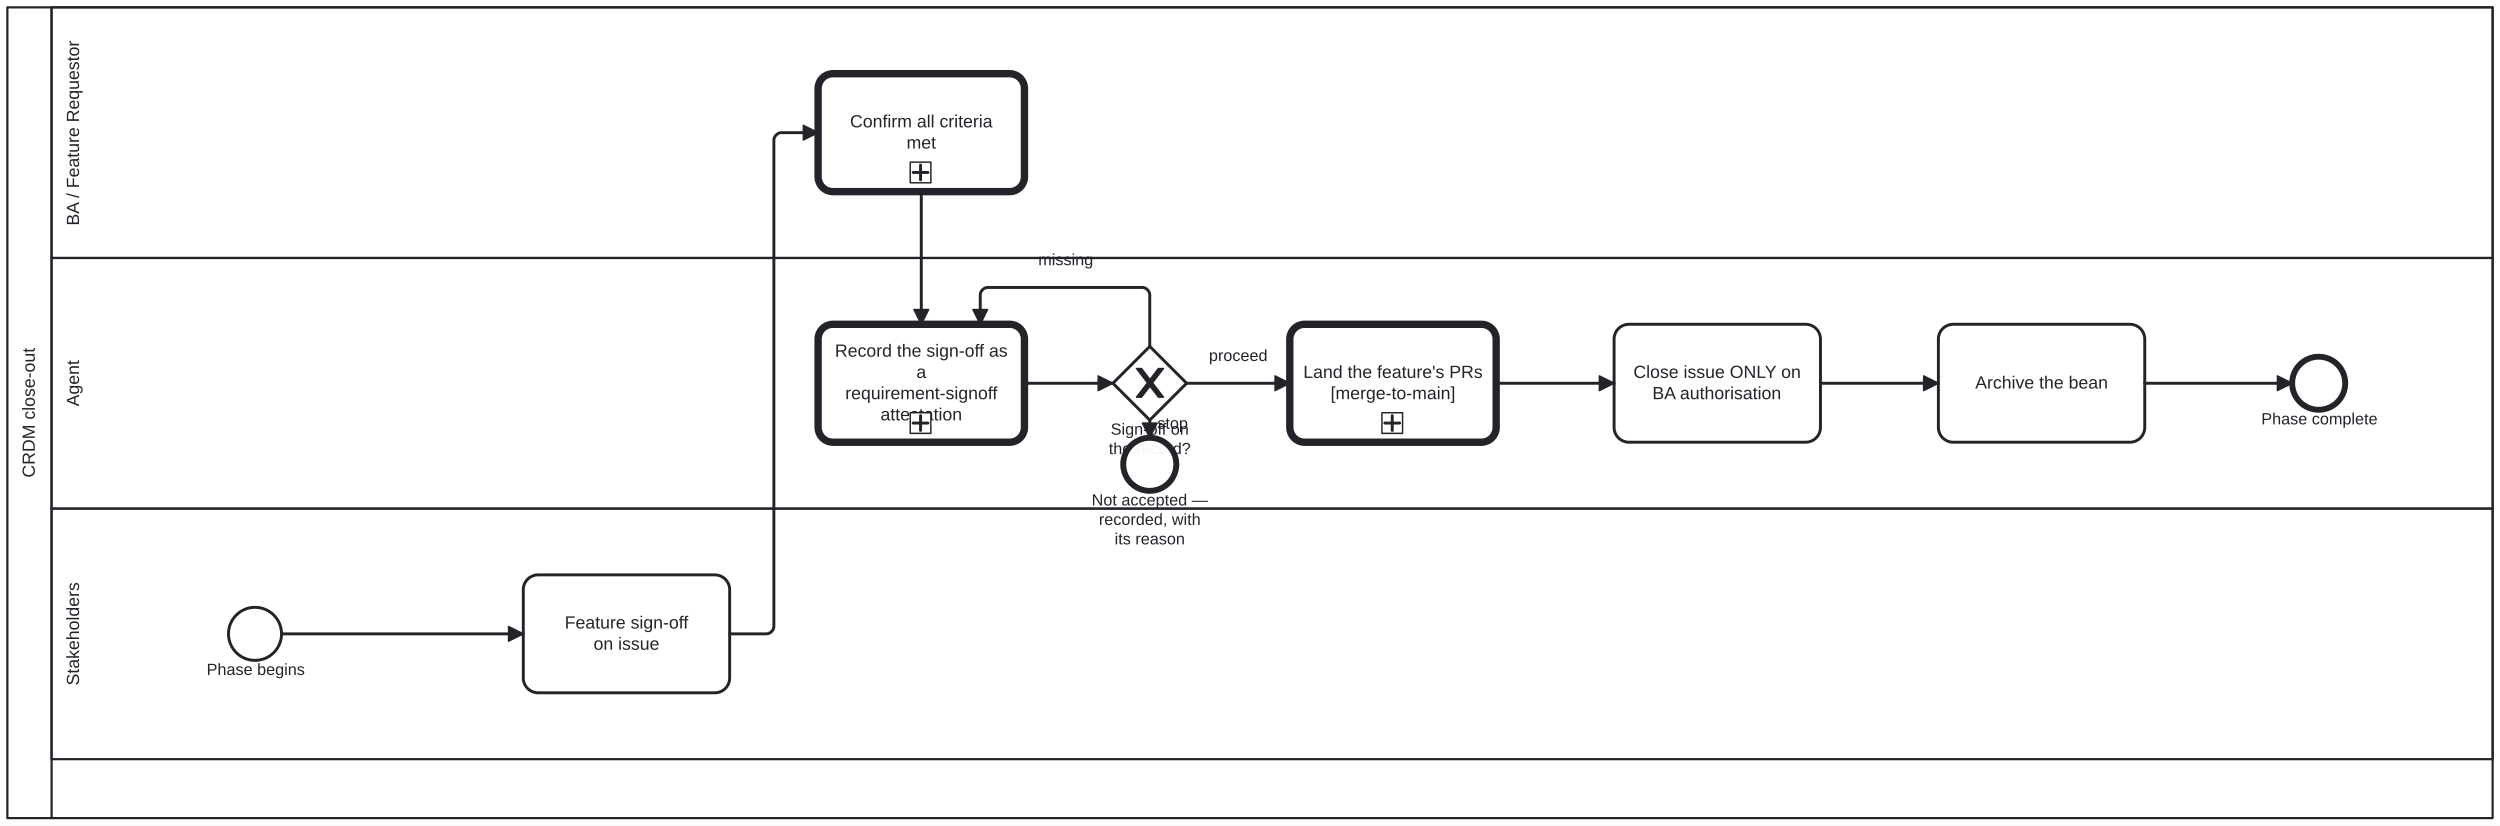
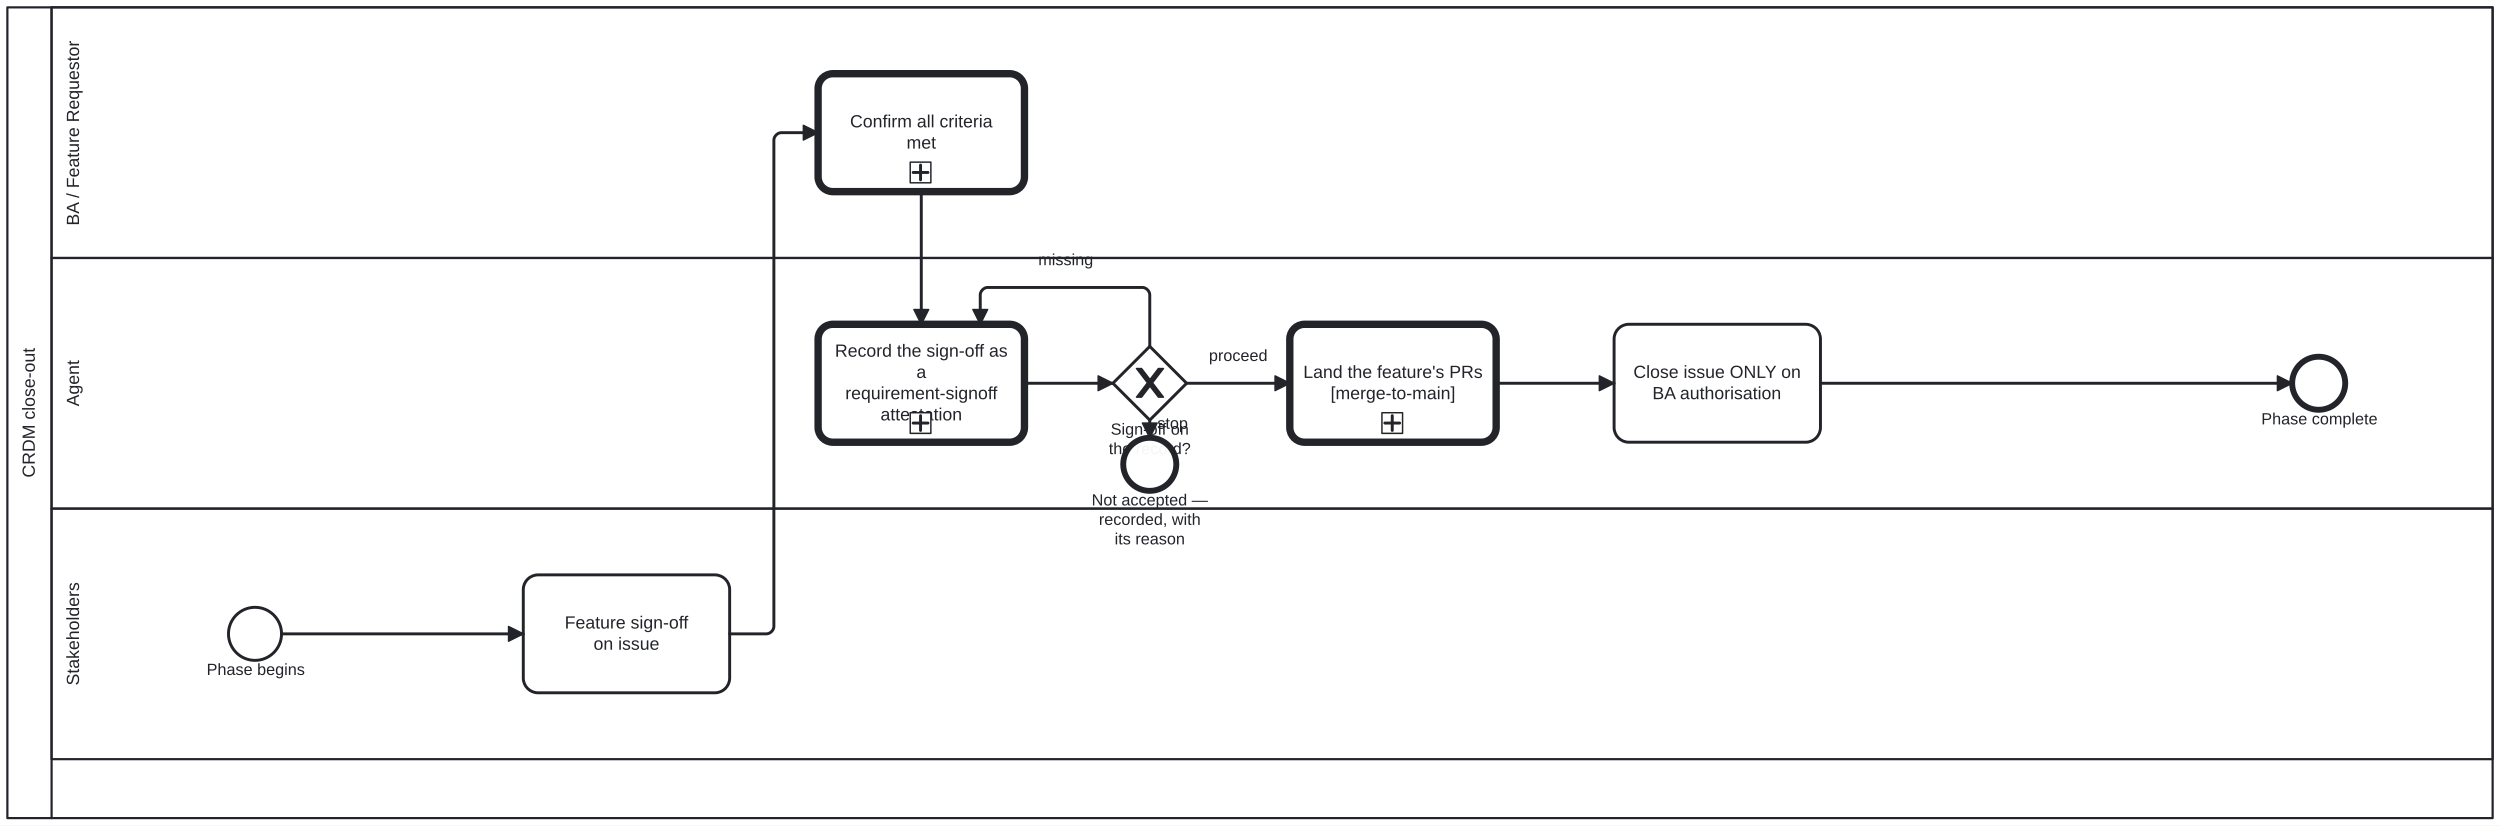
<svg xmlns="http://www.w3.org/2000/svg" width="100%" style="max-width:100%;height:auto" viewBox="155 75 1696 560" version="1.1">
  <rect x="155" y="75" width="1696" height="560" fill="#ffffff" />
  <g class="djs-group">
    <g class="djs-element djs-shape" data-element-id="Participant_Process_CRDM_Close" style="display: block;" transform="matrix(1 0 0 1 160 80)">
      <g class="djs-visual">
        <rect x="0" y="0" width="1686" height="550" rx="0" ry="0" style="stroke-linecap: round; stroke-linejoin: round; stroke: rgb(34, 36, 42); stroke-width: 1.5px; fill: white; fill-opacity: 0.95;" />
        <path style="fill: none; stroke-linecap: round; stroke-linejoin: round; stroke: rgb(34, 36, 42); stroke-width: 1.5px;" d="M30,0L30,550" />
        <text lineHeight="1.2" class="djs-label" style="font-family: Arial, sans-serif; font-size: 12px; font-weight: normal; fill: rgb(34, 36, 42);" transform="matrix(-1.83697e-16 -1 1 -1.83697e-16 0 550)">
          <tspan x="230.99" y="18.6">CRDM close-out</tspan>
        </text>
      </g>
      <rect class="djs-hit djs-hit-all" x="0" y="0" width="1686" height="550" style="fill: none; stroke-opacity: 0; stroke: white; stroke-width: 15px;" />
    </g>
    <g class="djs-children">
      <g class="djs-group">
        <g class="djs-element djs-shape" data-element-id="Lane_Stakeholders" style="display: block;" transform="matrix(1 0 0 1 190 420)">
          <g class="djs-visual">
            <rect x="0" y="0" width="1656" height="170" rx="0" ry="0" style="stroke-linecap: round; stroke-linejoin: round; stroke: rgb(34, 36, 42); stroke-width: 1.5px; fill: white; fill-opacity: 0.25;" />
            <text lineHeight="1.2" class="djs-label" style="font-family: Arial, sans-serif; font-size: 12px; font-weight: normal; fill: rgb(34, 36, 42);" transform="matrix(-1.83697e-16 -1 1 -1.83697e-16 0 170)">
              <tspan x="49.979" y="18.6">Stakeholders</tspan>
            </text>
          </g>
          <rect class="djs-hit djs-hit-all" x="0" y="0" width="1656" height="170" style="fill: none; stroke-opacity: 0; stroke: white; stroke-width: 15px;" />
        </g>
      </g>
      <g class="djs-group">
        <g class="djs-element djs-shape" data-element-id="Lane_Agent" style="display: block;" transform="matrix(1 0 0 1 190 250)">
          <g class="djs-visual">
            <rect x="0" y="0" width="1656" height="170" rx="0" ry="0" style="stroke-linecap: round; stroke-linejoin: round; stroke: rgb(34, 36, 42); stroke-width: 1.5px; fill: white; fill-opacity: 0.25;" />
            <text lineHeight="1.2" class="djs-label" style="font-family: Arial, sans-serif; font-size: 12px; font-weight: normal; fill: rgb(34, 36, 42);" transform="matrix(-1.83697e-16 -1 1 -1.83697e-16 0 170)">
              <tspan x="69.32" y="18.6">Agent</tspan>
            </text>
          </g>
          <rect class="djs-hit djs-hit-all" x="0" y="0" width="1656" height="170" style="fill: none; stroke-opacity: 0; stroke: white; stroke-width: 15px;" />
        </g>
      </g>
      <g class="djs-group">
        <g class="djs-element djs-shape" data-element-id="Lane_BA" style="display: block;" transform="matrix(1 0 0 1 190 80)">
          <g class="djs-visual">
            <rect x="0" y="0" width="1656" height="170" rx="0" ry="0" style="stroke-linecap: round; stroke-linejoin: round; stroke: rgb(34, 36, 42); stroke-width: 1.5px; fill: white; fill-opacity: 0.25;" />
            <text lineHeight="1.2" class="djs-label" style="font-family: Arial, sans-serif; font-size: 12px; font-weight: normal; fill: rgb(34, 36, 42);" transform="matrix(-1.83697e-16 -1 1 -1.83697e-16 0 170)">
              <tspan x="21.968" y="18.6">BA / Feature Requestor</tspan>
            </text>
          </g>
          <rect class="djs-hit djs-hit-all" x="0" y="0" width="1656" height="170" style="fill: none; stroke-opacity: 0; stroke: white; stroke-width: 15px;" />
        </g>
      </g>
      <g class="djs-group">
        <g class="djs-element djs-shape" data-element-id="Start_Process_CRDM_Close" style="display: block;" transform="matrix(1 0 0 1 310 487)">
          <g class="djs-visual">
            <circle cx="18" cy="18" r="18" style="stroke-linecap: round; stroke-linejoin: round; stroke: rgb(34, 36, 42); stroke-width: 2px; fill: white; fill-opacity: 0.95;" />
          </g>
          <rect class="djs-hit djs-hit-all" x="0" y="0" width="36" height="36" style="fill: none; stroke-opacity: 0; stroke: white; stroke-width: 15px;" />
        </g>
      </g>
      <g class="djs-group">
        <g class="djs-element djs-shape" data-element-id="Start_Process_CRDM_Close_label" style="display: block;" transform="matrix(1 0 0 1 295 523)">
          <g class="djs-visual">
            <text lineHeight="1.2" class="djs-label" style="font-family: Arial, sans-serif; font-size: 11px; font-weight: normal; fill: rgb(34, 36, 42);">
              <tspan x="0.17" y="9.9">Phase begins</tspan>
            </text>
          </g>
          <rect class="djs-hit djs-hit-all" x="0" y="0" width="67" height="14" style="fill: none; stroke-opacity: 0; stroke: white; stroke-width: 15px;" />
        </g>
      </g>
      <g class="djs-group">
        <g class="djs-element djs-shape" data-element-id="S_FeatureSignoff" style="display: block;" transform="matrix(1 0 0 1 510 465)">
          <g class="djs-visual">
            <rect x="0" y="0" width="140" height="80" rx="10" ry="10" style="stroke-linecap: round; stroke-linejoin: round; stroke: rgb(34, 36, 42); stroke-width: 2px; fill: white; fill-opacity: 0.95;" />
            <text lineHeight="1.2" class="djs-label" style="font-family: Arial, sans-serif; font-size: 12px; font-weight: normal; fill: rgb(34, 36, 42);">
              <tspan x="28.088" y="36.4">Feature sign-off</tspan>
              <tspan x="47.652" y="50.8">on issue</tspan>
            </text>
          </g>
          <rect class="djs-hit djs-hit-all" x="0" y="0" width="140" height="80" style="fill: none; stroke-opacity: 0; stroke: white; stroke-width: 15px;" />
        </g>
      </g>
      <g class="djs-group">
        <a class="fa-subprocess-link" href="https://litlfred.github.io/folio-assistant/cat-harness/process/Process_Adjudication" target="_top">
          <g class="djs-element djs-shape" data-element-id="BA_Confirm" style="display: block;" transform="matrix(1 0 0 1 710 125)">
            <g class="djs-visual">
              <rect x="0" y="0" width="140" height="80" rx="10" ry="10" style="stroke-linecap: round; stroke-linejoin: round; stroke: rgb(34, 36, 42); stroke-width: 5px; fill: white; fill-opacity: 0.95;" />
              <text lineHeight="1.2" class="djs-label" style="font-family: Arial, sans-serif; font-size: 12px; font-weight: normal; fill: rgb(34, 36, 42);">
                <tspan x="21.657" y="36.4">Confirm all criteria</tspan>
                <tspan x="59.998" y="50.8">met</tspan>
              </text>
              <rect x="0" y="0" width="14" height="14" rx="0" ry="0" style="stroke-linecap: round; stroke-linejoin: round; stroke: rgb(34, 36, 42); stroke-width: 1px; fill: white;" transform="matrix(1 0 0 1 62.5 60)" />
              <path data-marker="sub-process" d="m62.5,60 m 7,2 l 0,10 m -5,-5 l 10,0" style="fill: white; stroke-linecap: round; stroke-linejoin: round; stroke: rgb(34, 36, 42); stroke-width: 2px;" />
            </g>
            <rect class="djs-hit djs-hit-all" x="0" y="0" width="140" height="80" style="fill: none; stroke-opacity: 0; stroke: white; stroke-width: 15px;" />
          </g>
        </a>
      </g>
      <g class="djs-group">
        <g class="djs-element djs-shape" data-element-id="A_RecordSignoff" style="display: block;" transform="matrix(1 0 0 1 710 295)">
          <g class="djs-visual">
            <rect x="0" y="0" width="140" height="80" rx="10" ry="10" style="stroke-linecap: round; stroke-linejoin: round; stroke: rgb(34, 36, 42); stroke-width: 5px; fill: white; fill-opacity: 0.95;" />
            <text lineHeight="1.2" class="djs-label" style="font-family: Arial, sans-serif; font-size: 12px; font-weight: normal; fill: rgb(34, 36, 42);">
              <tspan x="11.412" y="22">Record the sign-off as </tspan>
              <tspan x="66.663" y="36.4">a</tspan>
              <tspan x="18.417" y="50.8">requirement-signoff </tspan>
              <tspan x="42.314" y="65.2">attestation</tspan>
            </text>
            <rect x="0" y="0" width="14" height="14" rx="0" ry="0" style="stroke-linecap: round; stroke-linejoin: round; stroke: rgb(34, 36, 42); stroke-width: 1px; fill: white;" transform="matrix(1 0 0 1 62.5 60)" />
            <path data-marker="sub-process" d="m62.5,60 m 7,2 l 0,10 m -5,-5 l 10,0" style="fill: white; stroke-linecap: round; stroke-linejoin: round; stroke: rgb(34, 36, 42); stroke-width: 2px;" />
          </g>
          <rect class="djs-hit djs-hit-all" x="0" y="0" width="140" height="80" style="fill: none; stroke-opacity: 0; stroke: white; stroke-width: 15px;" />
        </g>
      </g>
      <g class="djs-group">
        <g class="djs-element djs-shape" data-element-id="GW_SignoffRecorded" style="display: block;" transform="matrix(1 0 0 1 910 310)">
          <g class="djs-visual">
            <polygon points="25,0 50,25 25,50 0,25" style="stroke-linecap: round; stroke-linejoin: round; stroke: rgb(34, 36, 42); stroke-width: 2px; fill: white; fill-opacity: 0.95;" />
            <path d="m 16,15 7.429,9.714 -7.429,9.714 3.429,0 5.714,-7.464 5.714,7.464 3.429,0 -7.429,-9.714 7.429,-9.714 -3.429,0 -5.714,7.464 -5.714,-7.464 -3.429,0 z" style="fill: rgb(34, 36, 42); stroke-linecap: round; stroke-linejoin: round; stroke: rgb(34, 36, 42); stroke-width: 1px;" />
          </g>
          <rect class="djs-hit djs-hit-all" x="0" y="0" width="50" height="50" style="fill: none; stroke-opacity: 0; stroke: white; stroke-width: 15px;" />
        </g>
      </g>
      <g class="djs-group">
        <g class="djs-element djs-shape" data-element-id="GW_SignoffRecorded_label" style="display: block;" transform="matrix(1 0 0 1 899 360)">
          <g class="djs-visual">
            <text lineHeight="1.2" class="djs-label" style="font-family: Arial, sans-serif; font-size: 11px; font-weight: normal; fill: rgb(34, 36, 42);">
              <tspan x="9.499" y="9.9">Sign-off on </tspan>
              <tspan x="8.178" y="23.1">the record?</tspan>
            </text>
          </g>
          <rect class="djs-hit djs-hit-all" x="0" y="0" width="72" height="27" style="fill: none; stroke-opacity: 0; stroke: white; stroke-width: 15px;" />
        </g>
      </g>
      <g class="djs-group">
        <g class="djs-element djs-shape" data-element-id="End_NotAccepted" style="display: block;" transform="matrix(1 0 0 1 917 372)">
          <g class="djs-visual">
            <circle cx="18" cy="18" r="18" style="stroke-linecap: round; stroke-linejoin: round; stroke: rgb(34, 36, 42); stroke-width: 4px; fill: white; fill-opacity: 0.95;" />
          </g>
          <rect class="djs-hit djs-hit-all" x="0" y="0" width="36" height="36" style="fill: none; stroke-opacity: 0; stroke: white; stroke-width: 15px;" />
        </g>
      </g>
      <g class="djs-group">
        <g class="djs-element djs-shape" data-element-id="End_NotAccepted_label" style="display: block;" transform="matrix(1 0 0 1 893 408)">
          <g class="djs-visual">
            <text lineHeight="1.2" class="djs-label" style="font-family: Arial, sans-serif; font-size: 11px; font-weight: normal; fill: rgb(34, 36, 42);">
              <tspan x="2.563" y="9.9">Not accepted — </tspan>
              <tspan x="7.456" y="23.1">recorded, with </tspan>
              <tspan x="18.155" y="36.3">its reason</tspan>
            </text>
          </g>
          <rect class="djs-hit djs-hit-all" x="0" y="0" width="84" height="40" style="fill: none; stroke-opacity: 0; stroke: white; stroke-width: 15px;" />
        </g>
      </g>
      <g class="djs-group">
        <a class="fa-subprocess-link" href="https://litlfred.github.io/folio-assistant/cat-harness/process/Process_MergeToMain" target="_top">
          <g class="djs-element djs-shape" data-element-id="Call_MergeToMain" style="display: block;" transform="matrix(1 0 0 1 1030 295)">
            <g class="djs-visual">
              <rect x="0" y="0" width="140" height="80" rx="10" ry="10" style="stroke-linecap: round; stroke-linejoin: round; stroke: rgb(34, 36, 42); stroke-width: 5px; fill: white; fill-opacity: 0.95;" />
              <text lineHeight="1.2" class="djs-label" style="font-family: Arial, sans-serif; font-size: 12px; font-weight: normal; fill: rgb(34, 36, 42);">
                <tspan x="9.15" y="36.4">Land the feature's PRs</tspan>
                <tspan x="27.654" y="50.8">[merge-to-main]</tspan>
              </text>
              <rect x="0" y="0" width="14" height="14" rx="0" ry="0" style="stroke-linecap: round; stroke-linejoin: round; stroke: rgb(34, 36, 42); stroke-width: 1px; fill: white;" transform="matrix(1 0 0 1 62.5 60)" />
              <path data-marker="sub-process" d="m62.5,60 m 7,2 l 0,10 m -5,-5 l 10,0" style="fill: white; stroke-linecap: round; stroke-linejoin: round; stroke: rgb(34, 36, 42); stroke-width: 2px;" />
            </g>
            <rect class="djs-hit djs-hit-all" x="0" y="0" width="140" height="80" style="fill: none; stroke-opacity: 0; stroke: white; stroke-width: 15px;" />
          </g>
        </a>
      </g>
      <g class="djs-group">
        <g class="djs-element djs-shape" data-element-id="A_Close" style="display: block;" transform="matrix(1 0 0 1 1250 295)">
          <g class="djs-visual">
            <rect x="0" y="0" width="140" height="80" rx="10" ry="10" style="stroke-linecap: round; stroke-linejoin: round; stroke: rgb(34, 36, 42); stroke-width: 2px; fill: white; fill-opacity: 0.95;" />
            <text lineHeight="1.2" class="djs-label" style="font-family: Arial, sans-serif; font-size: 12px; font-weight: normal; fill: rgb(34, 36, 42);">
              <tspan x="13.085" y="36.4">Close issue ONLY on</tspan>
              <tspan x="25.973" y="50.8">BA authorisation</tspan>
            </text>
          </g>
          <rect class="djs-hit djs-hit-all" x="0" y="0" width="140" height="80" style="fill: none; stroke-opacity: 0; stroke: white; stroke-width: 15px;" />
        </g>
      </g>
      <g class="djs-group">
-         <g class="djs-element djs-shape" data-element-id="A_ArchiveBean" style="display: block;" transform="matrix(1 0 0 1 1470 295)">
-           <g class="djs-visual">
-             <rect x="0" y="0" width="140" height="80" rx="10" ry="10" style="stroke-linecap: round; stroke-linejoin: round; stroke: rgb(34, 36, 42); stroke-width: 2px; fill: white; fill-opacity: 0.95;" />
-             <text lineHeight="1.2" class="djs-label" style="font-family: Arial, sans-serif; font-size: 12px; font-weight: normal; fill: rgb(34, 36, 42);">
-               <tspan x="24.971" y="43.6">Archive the bean</tspan>
-             </text>
-           </g>
-           <rect class="djs-hit djs-hit-all" x="0" y="0" width="140" height="80" style="fill: none; stroke-opacity: 0; stroke: white; stroke-width: 15px;" />
-         </g>
-       </g>
-       <g class="djs-group">
        <g class="djs-element djs-shape" data-element-id="End_Process_CRDM_Close" style="display: block;" transform="matrix(1 0 0 1 1710 317)">
          <g class="djs-visual">
            <circle cx="18" cy="18" r="18" style="stroke-linecap: round; stroke-linejoin: round; stroke: rgb(34, 36, 42); stroke-width: 4px; fill: white; fill-opacity: 0.95;" />
          </g>
          <rect class="djs-hit djs-hit-all" x="0" y="0" width="36" height="36" style="fill: none; stroke-opacity: 0; stroke: white; stroke-width: 15px;" />
        </g>
      </g>
      <g class="djs-group">
        <g class="djs-element djs-shape" data-element-id="End_Process_CRDM_Close_label" style="display: block;" transform="matrix(1 0 0 1 1689 353)">
          <g class="djs-visual">
            <text lineHeight="1.2" class="djs-label" style="font-family: Arial, sans-serif; font-size: 11px; font-weight: normal; fill: rgb(34, 36, 42);">
              <tspan x="0.06" y="9.9">Phase complete</tspan>
            </text>
          </g>
          <rect class="djs-hit djs-hit-all" x="0" y="0" width="79" height="14" style="fill: none; stroke-opacity: 0; stroke: white; stroke-width: 15px;" />
        </g>
      </g>
      <g class="djs-group">
        <g class="djs-element djs-connection" data-element-id="SF_Process_CRDM_Close_1" style="display: block;">
          <g class="djs-visual">
            <defs>
              <marker id="folio-marker-1" viewBox="0 0 20 20" refX="11" refY="10" markerWidth="10" markerHeight="10" orient="auto">
                <path d="M 1 5 L 11 10 L 1 15 Z" style="stroke-linecap: round; stroke-linejoin: round; stroke: rgb(34, 36, 42); stroke-width: 1px; fill: rgb(34, 36, 42);" />
              </marker>
            </defs>
            <path data-corner-radius="5" style="fill: none; stroke-linecap: round; stroke-linejoin: round; stroke: rgb(34, 36, 42); stroke-width: 2px; marker-end: url('#folio-marker-1');" d="M346,505L510,505" />
          </g>
          <path d="M346,505L510,505" class="djs-hit djs-hit-stroke" style="fill: none; stroke-opacity: 0; stroke: white; stroke-width: 15px;" />
        </g>
      </g>
      <g class="djs-group">
        <g class="djs-element djs-connection" data-element-id="SF_Process_CRDM_Close_2" style="display: block;">
          <g class="djs-visual">
            <defs>
              <marker id="folio-marker-2" viewBox="0 0 20 20" refX="11" refY="10" markerWidth="10" markerHeight="10" orient="auto">
                <path d="M 1 5 L 11 10 L 1 15 Z" style="stroke-linecap: round; stroke-linejoin: round; stroke: rgb(34, 36, 42); stroke-width: 1px; fill: rgb(34, 36, 42);" />
              </marker>
            </defs>
            <path data-corner-radius="5" style="fill: none; stroke-linecap: round; stroke-linejoin: round; stroke: rgb(34, 36, 42); stroke-width: 2px; marker-end: url('#folio-marker-2');" d="M650,505L675,505C677.5,505,680,502.5,680,500L680,170C680,167.5,682.5,165,685,165L710,165" />
          </g>
          <path d="M650,505L680,505L680,165L710,165" class="djs-hit djs-hit-stroke" style="fill: none; stroke-opacity: 0; stroke: white; stroke-width: 15px;" />
        </g>
      </g>
      <g class="djs-group">
        <g class="djs-element djs-connection" data-element-id="SF_Process_CRDM_Close_3" style="display: block;">
          <g class="djs-visual">
            <defs>
              <marker id="folio-marker-3" viewBox="0 0 20 20" refX="11" refY="10" markerWidth="10" markerHeight="10" orient="auto">
                <path d="M 1 5 L 11 10 L 1 15 Z" style="stroke-linecap: round; stroke-linejoin: round; stroke: rgb(34, 36, 42); stroke-width: 1px; fill: rgb(34, 36, 42);" />
              </marker>
            </defs>
            <path data-corner-radius="5" style="fill: none; stroke-linecap: round; stroke-linejoin: round; stroke: rgb(34, 36, 42); stroke-width: 2px; marker-end: url('#folio-marker-3');" d="M780,205L780,295" />
          </g>
          <path d="M780,205L780,295" class="djs-hit djs-hit-stroke" style="fill: none; stroke-opacity: 0; stroke: white; stroke-width: 15px;" />
        </g>
      </g>
      <g class="djs-group">
        <g class="djs-element djs-connection" data-element-id="SF_Close_Gate" style="display: block;">
          <g class="djs-visual">
            <defs>
              <marker id="folio-marker-4" viewBox="0 0 20 20" refX="11" refY="10" markerWidth="10" markerHeight="10" orient="auto">
                <path d="M 1 5 L 11 10 L 1 15 Z" style="stroke-linecap: round; stroke-linejoin: round; stroke: rgb(34, 36, 42); stroke-width: 1px; fill: rgb(34, 36, 42);" />
              </marker>
            </defs>
            <path data-corner-radius="5" style="fill: none; stroke-linecap: round; stroke-linejoin: round; stroke: rgb(34, 36, 42); stroke-width: 2px; marker-end: url('#folio-marker-4');" d="M850,335L910,335" />
          </g>
          <path d="M850,335L910,335" class="djs-hit djs-hit-stroke" style="fill: none; stroke-opacity: 0; stroke: white; stroke-width: 15px;" />
        </g>
      </g>
      <g class="djs-group">
        <g class="djs-element djs-connection" data-element-id="SF_Close_Proceed" style="display: block;">
          <g class="djs-visual">
            <defs>
              <marker id="folio-marker-5" viewBox="0 0 20 20" refX="11" refY="10" markerWidth="10" markerHeight="10" orient="auto">
                <path d="M 1 5 L 11 10 L 1 15 Z" style="stroke-linecap: round; stroke-linejoin: round; stroke: rgb(34, 36, 42); stroke-width: 1px; fill: rgb(34, 36, 42);" />
              </marker>
            </defs>
            <path data-corner-radius="5" style="fill: none; stroke-linecap: round; stroke-linejoin: round; stroke: rgb(34, 36, 42); stroke-width: 2px; marker-end: url('#folio-marker-5');" d="M960,335L1030,335" />
          </g>
          <path d="M960,335L1030,335" class="djs-hit djs-hit-stroke" style="fill: none; stroke-opacity: 0; stroke: white; stroke-width: 15px;" />
        </g>
      </g>
      <g class="djs-group">
        <g class="djs-element djs-shape" data-element-id="SF_Close_Proceed_label" style="display: block;" transform="matrix(1 0 0 1 975 310)">
          <g class="djs-visual">
            <text lineHeight="1.2" class="djs-label" style="font-family: Arial, sans-serif; font-size: 11px; font-weight: normal; fill: rgb(34, 36, 42);">
              <tspan x="0.124" y="9.9">proceed</tspan>
            </text>
          </g>
          <rect class="djs-hit djs-hit-all" x="0" y="0" width="40" height="14" style="fill: none; stroke-opacity: 0; stroke: white; stroke-width: 15px;" />
        </g>
      </g>
      <g class="djs-group">
        <g class="djs-element djs-connection" data-element-id="SF_Close_Merged" style="display: block;">
          <g class="djs-visual">
            <defs>
              <marker id="folio-marker-6" viewBox="0 0 20 20" refX="11" refY="10" markerWidth="10" markerHeight="10" orient="auto">
                <path d="M 1 5 L 11 10 L 1 15 Z" style="stroke-linecap: round; stroke-linejoin: round; stroke: rgb(34, 36, 42); stroke-width: 1px; fill: rgb(34, 36, 42);" />
              </marker>
            </defs>
            <path data-corner-radius="5" style="fill: none; stroke-linecap: round; stroke-linejoin: round; stroke: rgb(34, 36, 42); stroke-width: 2px; marker-end: url('#folio-marker-6');" d="M1170,335L1250,335" />
          </g>
          <path d="M1170,335L1250,335" class="djs-hit djs-hit-stroke" style="fill: none; stroke-opacity: 0; stroke: white; stroke-width: 15px;" />
        </g>
      </g>
      <g class="djs-group">
        <g class="djs-element djs-connection" data-element-id="SF_Close_Stop" style="display: block;">
          <g class="djs-visual">
            <defs>
              <marker id="folio-marker-7" viewBox="0 0 20 20" refX="11" refY="10" markerWidth="10" markerHeight="10" orient="auto">
                <path d="M 1 5 L 11 10 L 1 15 Z" style="stroke-linecap: round; stroke-linejoin: round; stroke: rgb(34, 36, 42); stroke-width: 1px; fill: rgb(34, 36, 42);" />
              </marker>
            </defs>
            <path data-corner-radius="5" style="fill: none; stroke-linecap: round; stroke-linejoin: round; stroke: rgb(34, 36, 42); stroke-width: 2px; marker-end: url('#folio-marker-7');" d="M935,360L935,372" />
          </g>
          <path d="M935,360L935,372" class="djs-hit djs-hit-stroke" style="fill: none; stroke-opacity: 0; stroke: white; stroke-width: 15px;" />
        </g>
      </g>
      <g class="djs-group">
        <g class="djs-element djs-shape" data-element-id="SF_Close_Stop_label" style="display: block;" transform="matrix(1 0 0 1 940 356)">
          <g class="djs-visual">
            <text lineHeight="1.2" class="djs-label" style="font-family: Arial, sans-serif; font-size: 11px; font-weight: normal; fill: rgb(34, 36, 42);">
              <tspan x="0.104" y="9.9">stop</tspan>
            </text>
          </g>
          <rect class="djs-hit djs-hit-all" x="0" y="0" width="21" height="14" style="fill: none; stroke-opacity: 0; stroke: white; stroke-width: 15px;" />
        </g>
      </g>
      <g class="djs-group">
        <g class="djs-element djs-connection" data-element-id="SF_Close_Missing" style="display: block;">
          <g class="djs-visual">
            <defs>
              <marker id="folio-marker-8" viewBox="0 0 20 20" refX="11" refY="10" markerWidth="10" markerHeight="10" orient="auto">
                <path d="M 1 5 L 11 10 L 1 15 Z" style="stroke-linecap: round; stroke-linejoin: round; stroke: rgb(34, 36, 42); stroke-width: 1px; fill: rgb(34, 36, 42);" />
              </marker>
            </defs>
            <path data-corner-radius="5" style="fill: none; stroke-linecap: round; stroke-linejoin: round; stroke: rgb(34, 36, 42); stroke-width: 2px; marker-end: url('#folio-marker-8');" d="M935,310L935,275C935,272.5,932.5,270,930,270L825,270C822.5,270,820,272.5,820,275L820,295" />
          </g>
          <path d="M935,310L935,270L820,270L820,295" class="djs-hit djs-hit-stroke" style="fill: none; stroke-opacity: 0; stroke: white; stroke-width: 15px;" />
        </g>
      </g>
      <g class="djs-group">
        <g class="djs-element djs-shape" data-element-id="SF_Close_Missing_label" style="display: block;" transform="matrix(1 0 0 1 859 245)">
          <g class="djs-visual">
            <text lineHeight="1.2" class="djs-label" style="font-family: Arial, sans-serif; font-size: 11px; font-weight: normal; fill: rgb(34, 36, 42);">
              <tspan x="0.357" y="9.9">missing</tspan>
            </text>
          </g>
          <rect class="djs-hit djs-hit-all" x="0" y="0" width="38" height="14" style="fill: none; stroke-opacity: 0; stroke: white; stroke-width: 15px;" />
        </g>
      </g>
      <g class="djs-group">
        <g class="djs-element djs-connection" data-element-id="SF_Process_CRDM_Close_4" style="display: block;">
          <g class="djs-visual">
            <defs>
              <marker id="folio-marker-9" viewBox="0 0 20 20" refX="11" refY="10" markerWidth="10" markerHeight="10" orient="auto">
                <path d="M 1 5 L 11 10 L 1 15 Z" style="stroke-linecap: round; stroke-linejoin: round; stroke: rgb(34, 36, 42); stroke-width: 1px; fill: rgb(34, 36, 42);" />
              </marker>
            </defs>
-             <path data-corner-radius="5" style="fill: none; stroke-linecap: round; stroke-linejoin: round; stroke: rgb(34, 36, 42); stroke-width: 2px; marker-end: url('#folio-marker-9');" d="M1390,335L1470,335" />
-           </g>
-           <path d="M1390,335L1470,335" class="djs-hit djs-hit-stroke" style="fill: none; stroke-opacity: 0; stroke: white; stroke-width: 15px;" />
-         </g>
-       </g>
-       <g class="djs-group">
-         <g class="djs-element djs-connection" data-element-id="SF_Close_Archive" style="display: block;">
-           <g class="djs-visual">
-             <defs>
-               <marker id="folio-marker-10" viewBox="0 0 20 20" refX="11" refY="10" markerWidth="10" markerHeight="10" orient="auto">
-                 <path d="M 1 5 L 11 10 L 1 15 Z" style="stroke-linecap: round; stroke-linejoin: round; stroke: rgb(34, 36, 42); stroke-width: 1px; fill: rgb(34, 36, 42);" />
-               </marker>
-             </defs>
-             <path data-corner-radius="5" style="fill: none; stroke-linecap: round; stroke-linejoin: round; stroke: rgb(34, 36, 42); stroke-width: 2px; marker-end: url('#folio-marker-10');" d="M1610,335L1710,335" />
-           </g>
-           <path d="M1610,335L1710,335" class="djs-hit djs-hit-stroke" style="fill: none; stroke-opacity: 0; stroke: white; stroke-width: 15px;" />
+             <path data-corner-radius="5" style="fill: none; stroke-linecap: round; stroke-linejoin: round; stroke: rgb(34, 36, 42); stroke-width: 2px; marker-end: url('#folio-marker-9');" d="M1390,335L1710,335" />
+           </g>
+           <path d="M1390,335L1710,335" class="djs-hit djs-hit-stroke" style="fill: none; stroke-opacity: 0; stroke: white; stroke-width: 15px;" />
        </g>
      </g>
    </g>
  </g>
</svg>
